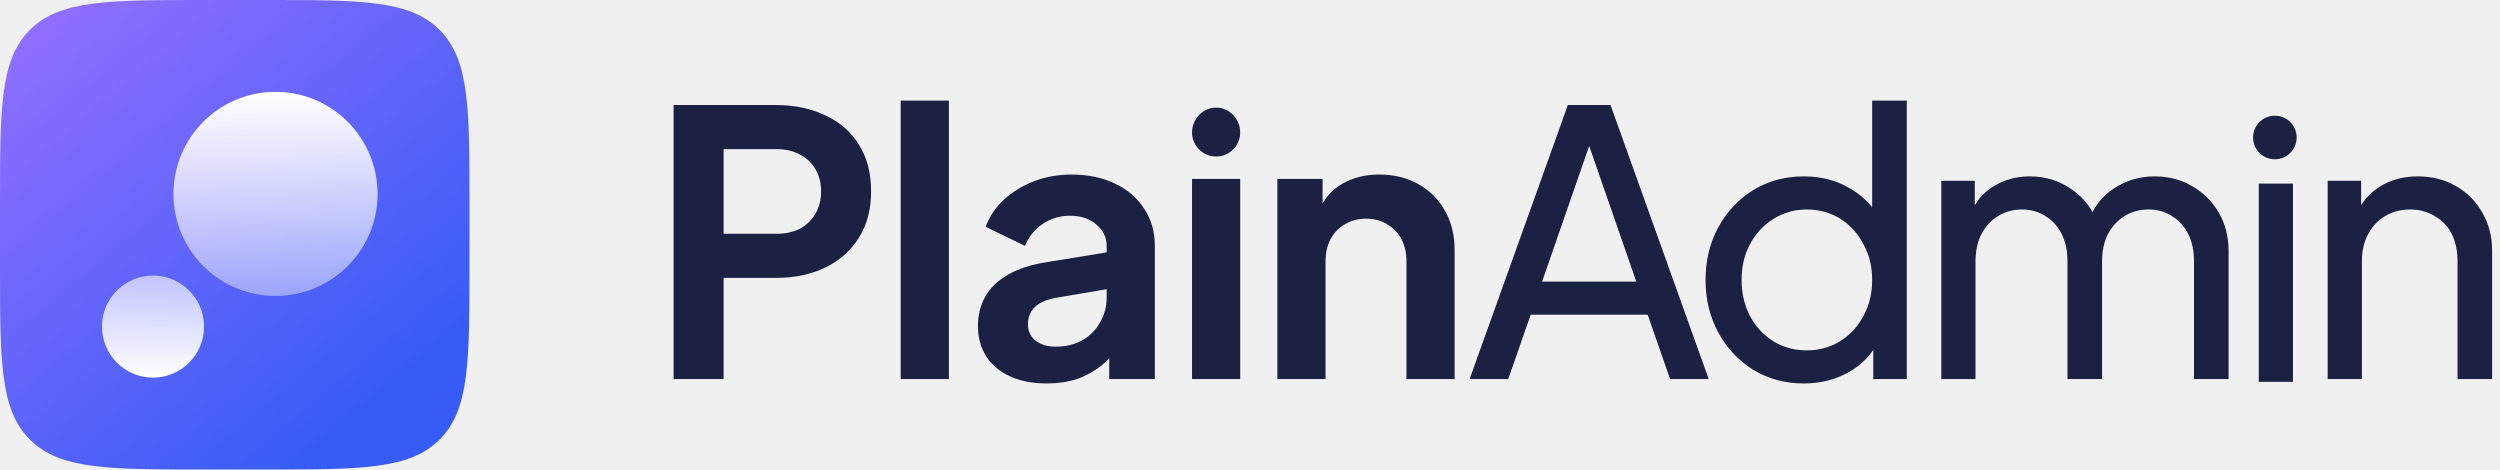
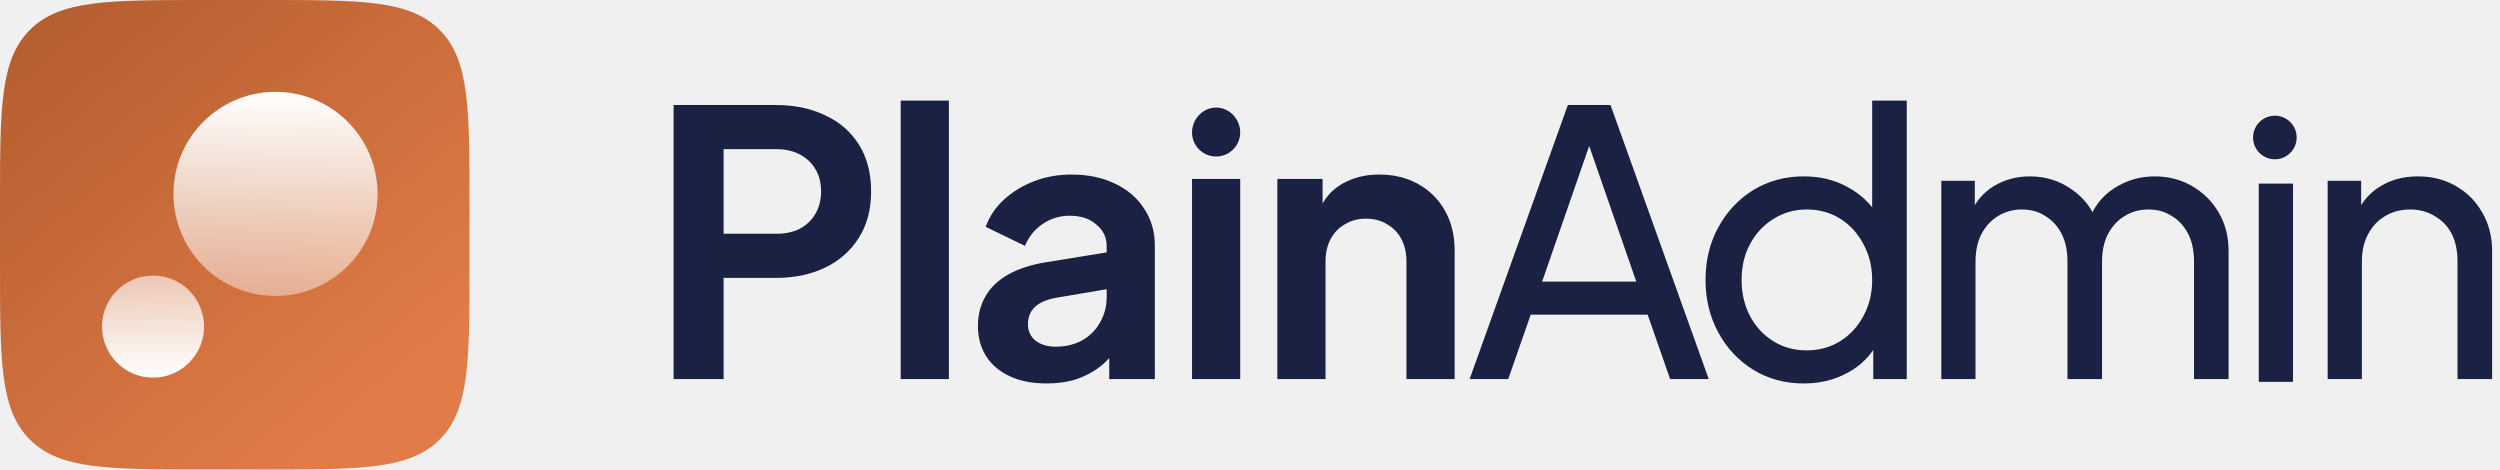
<svg xmlns="http://www.w3.org/2000/svg" width="213" height="40" viewBox="0 0 213 40" fill="none">
  <g clip-path="url(#clip0_3035_132)">
    <path d="M57.389 32.295V8.948H66.101C67.689 8.948 69.089 9.24 70.301 9.825C71.534 10.389 72.495 11.225 73.184 12.332C73.874 13.419 74.218 14.745 74.218 16.312C74.218 17.858 73.863 19.185 73.153 20.292C72.463 21.379 71.513 22.215 70.301 22.799C69.089 23.384 67.689 23.677 66.101 23.677H61.651V32.295H57.389ZM61.651 19.916H66.164C66.937 19.916 67.606 19.77 68.17 19.477C68.734 19.164 69.173 18.736 69.486 18.193C69.799 17.649 69.956 17.023 69.956 16.312C69.956 15.581 69.799 14.954 69.486 14.432C69.173 13.889 68.734 13.471 68.17 13.178C67.606 12.865 66.937 12.708 66.164 12.708H61.651V19.916Z" fill="#1A2142" />
    <path d="M76.739 32.295V8.571H80.845V32.295H76.739Z" fill="#1A2142" />
    <path d="M89.179 32.671C87.988 32.671 86.954 32.473 86.077 32.076C85.199 31.679 84.52 31.115 84.04 30.384C83.559 29.631 83.319 28.765 83.319 27.782C83.319 26.842 83.528 26.007 83.946 25.275C84.364 24.523 85.011 23.896 85.889 23.395C86.766 22.893 87.874 22.538 89.211 22.329L94.789 21.421V24.555L89.994 25.369C89.179 25.516 88.573 25.777 88.177 26.153C87.779 26.529 87.581 27.02 87.581 27.626C87.581 28.211 87.8 28.681 88.239 29.036C88.699 29.37 89.263 29.537 89.931 29.537C90.788 29.537 91.54 29.36 92.188 29.005C92.856 28.629 93.368 28.117 93.724 27.469C94.1 26.821 94.288 26.111 94.288 25.338V20.951C94.288 20.219 93.995 19.613 93.41 19.133C92.846 18.631 92.094 18.381 91.154 18.381C90.276 18.381 89.493 18.621 88.803 19.102C88.135 19.561 87.644 20.177 87.33 20.951L83.977 19.321C84.311 18.422 84.834 17.649 85.544 17.002C86.275 16.333 87.132 15.811 88.114 15.435C89.096 15.059 90.161 14.871 91.31 14.871C92.71 14.871 93.943 15.132 95.008 15.654C96.074 16.156 96.899 16.866 97.484 17.785C98.09 18.684 98.393 19.739 98.393 20.951V32.295H94.507V29.381L95.385 29.318C94.946 30.049 94.423 30.666 93.818 31.167C93.212 31.648 92.522 32.024 91.749 32.295C90.976 32.546 90.119 32.671 89.179 32.671Z" fill="#1A2142" />
    <path d="M101.561 32.295V15.247H105.666V32.295H101.561ZM103.614 13.335C102.48 13.335 101.561 12.416 101.561 11.282C101.561 10.149 102.48 9.165 103.614 9.165C104.747 9.165 105.666 10.149 105.666 11.282C105.666 12.416 104.747 13.335 103.614 13.335Z" fill="#1A2142" />
    <path d="M108.83 32.295V15.247H112.685V18.6L112.371 18.005C112.768 16.981 113.416 16.208 114.314 15.685C115.234 15.142 116.299 14.871 117.511 14.871C118.765 14.871 119.872 15.142 120.833 15.685C121.815 16.229 122.578 16.991 123.121 17.973C123.663 18.934 123.935 20.052 123.935 21.327V32.295H119.831V22.298C119.831 21.546 119.683 20.898 119.392 20.355C119.099 19.812 118.692 19.394 118.169 19.102C117.668 18.788 117.072 18.631 116.383 18.631C115.714 18.631 115.119 18.788 114.597 19.102C114.074 19.394 113.667 19.812 113.374 20.355C113.082 20.898 112.935 21.546 112.935 22.298V32.295H108.83Z" fill="#1A2142" />
    <path d="M125.213 32.295L133.581 8.948H137.216L145.583 32.295H142.293L140.381 26.811H130.415L128.503 32.295H125.213ZM131.387 23.991H139.411L134.96 11.173H135.838L131.387 23.991Z" fill="#1A2142" />
    <path d="M153.68 32.671C152.093 32.671 150.661 32.285 149.387 31.512C148.133 30.739 147.141 29.684 146.409 28.347C145.679 27.009 145.313 25.516 145.313 23.865C145.313 22.173 145.679 20.669 146.409 19.352C147.141 18.015 148.133 16.96 149.387 16.187C150.661 15.414 152.093 15.027 153.68 15.027C155.08 15.027 156.324 15.33 157.409 15.936C158.497 16.521 159.353 17.315 159.98 18.318L159.509 19.039V8.571H162.455V32.295H159.604V28.691L159.98 29.193C159.394 30.3 158.538 31.157 157.409 31.763C156.302 32.368 155.059 32.671 153.68 32.671ZM153.931 29.851C154.997 29.851 155.947 29.59 156.782 29.067C157.619 28.545 158.277 27.835 158.758 26.936C159.259 26.017 159.509 24.993 159.509 23.865C159.509 22.716 159.259 21.692 158.758 20.794C158.277 19.875 157.619 19.154 156.782 18.631C155.947 18.109 154.997 17.848 153.931 17.848C152.886 17.848 151.935 18.119 151.079 18.663C150.244 19.185 149.585 19.895 149.105 20.794C148.625 21.671 148.384 22.695 148.384 23.865C148.384 24.993 148.625 26.017 149.105 26.936C149.585 27.835 150.244 28.545 151.079 29.067C151.915 29.59 152.866 29.851 153.931 29.851Z" fill="#1A2142" />
    <path d="M165.4 32.295V15.403H168.252V18.851L167.843 18.318C168.262 17.253 168.93 16.438 169.849 15.873C170.769 15.309 171.803 15.027 172.952 15.027C174.268 15.027 175.449 15.393 176.494 16.124C177.559 16.855 178.29 17.817 178.687 19.007L177.873 19.039C178.312 17.723 179.053 16.73 180.098 16.061C181.142 15.372 182.302 15.027 183.576 15.027C184.746 15.027 185.801 15.299 186.741 15.842C187.702 16.385 188.465 17.137 189.029 18.099C189.593 19.06 189.875 20.146 189.875 21.358V32.295H186.929V22.298C186.929 21.358 186.762 20.564 186.428 19.916C186.094 19.269 185.634 18.767 185.049 18.412C184.485 18.036 183.816 17.848 183.043 17.848C182.292 17.848 181.612 18.036 181.006 18.412C180.421 18.767 179.952 19.279 179.596 19.948C179.262 20.595 179.095 21.379 179.095 22.298V32.295H176.149V22.298C176.149 21.358 175.981 20.564 175.647 19.916C175.313 19.269 174.853 18.767 174.268 18.412C173.705 18.036 173.035 17.848 172.262 17.848C171.511 17.848 170.832 18.036 170.226 18.412C169.641 18.767 169.17 19.279 168.815 19.948C168.481 20.595 168.314 21.379 168.314 22.298V32.295H165.4Z" fill="#1A2142" />
    <path d="M192.448 32.533V15.642H195.362V32.533H192.448Z" fill="#1A2142" />
    <path d="M198.318 32.295V15.403H201.169V18.694L200.7 18.412C201.118 17.346 201.786 16.521 202.706 15.936C203.646 15.33 204.742 15.027 205.996 15.027C207.208 15.027 208.283 15.299 209.223 15.842C210.185 16.385 210.938 17.137 211.48 18.099C212.045 19.06 212.327 20.146 212.327 21.358V32.295H209.381V22.298C209.381 21.358 209.214 20.564 208.879 19.916C208.545 19.269 208.065 18.767 207.438 18.412C206.832 18.036 206.132 17.848 205.338 17.848C204.544 17.848 203.834 18.036 203.207 18.412C202.601 18.767 202.12 19.279 201.765 19.948C201.411 20.595 201.233 21.379 201.233 22.298V32.295H198.318Z" fill="#1A2142" />
    <path d="M193.818 13.572C194.844 13.572 195.675 12.74 195.675 11.714C195.675 10.689 194.844 9.857 193.818 9.857C192.792 9.857 191.961 10.689 191.961 11.714C191.961 12.74 192.792 13.572 193.818 13.572Z" fill="#1A2142" />
    <path d="M0 17.391C0 9.193 0 5.094 2.547 2.547C5.094 0 9.193 0 17.391 0H22.609C30.807 0 34.906 0 37.453 2.547C40 5.094 40 9.193 40 17.391V22.609C40 30.807 40 34.906 37.453 37.453C34.906 40 30.807 40 22.609 40H17.391C9.193 40 5.094 40 2.547 37.453C0 34.906 0 30.807 0 22.609L0 17.391Z" fill="url(#paint0_linear_3035_132)" />
    <path d="M32.169 16.522C32.169 21.324 28.276 25.217 23.473 25.217C18.671 25.217 14.778 21.324 14.778 16.522C14.778 11.719 18.671 7.826 23.473 7.826C28.276 7.826 32.169 11.719 32.169 16.522Z" fill="url(#paint1_linear_3035_132)" />
    <path d="M17.386 27.826C17.386 30.227 15.439 32.174 13.038 32.174C10.637 32.174 8.69 30.227 8.69 27.826C8.69 25.425 10.637 23.478 13.038 23.478C15.439 23.478 17.386 25.425 17.386 27.826Z" fill="url(#paint2_linear_3035_132)" />
  </g>
  <defs>
    <linearGradient id="paint0_linear_3035_132" x1="31.389" y1="35" x2="2.144" y2="0.196" gradientUnits="userSpaceOnUse">
-       <stop stop-color="#365CF5" />
-       <stop offset="1" stop-color="#946FFF" />
+       <stop stop-color="#E17B47" />
+       <stop offset="1" stop-color="#B35D2F" />
    </linearGradient>
    <linearGradient id="paint1_linear_3035_132" x1="23.473" y1="7.826" x2="23.473" y2="38.261" gradientUnits="userSpaceOnUse">
      <stop stop-color="white" />
      <stop offset="1" stop-color="white" stop-opacity="0" />
    </linearGradient>
    <linearGradient id="paint2_linear_3035_132" x1="13.038" y1="9.565" x2="13.038" y2="32.174" gradientUnits="userSpaceOnUse">
      <stop stop-color="white" stop-opacity="0" />
      <stop offset="1" stop-color="white" />
    </linearGradient>
    <clipPath id="clip0_3035_132">
      <rect width="212.941" height="40" fill="white" />
    </clipPath>
  </defs>
</svg>
